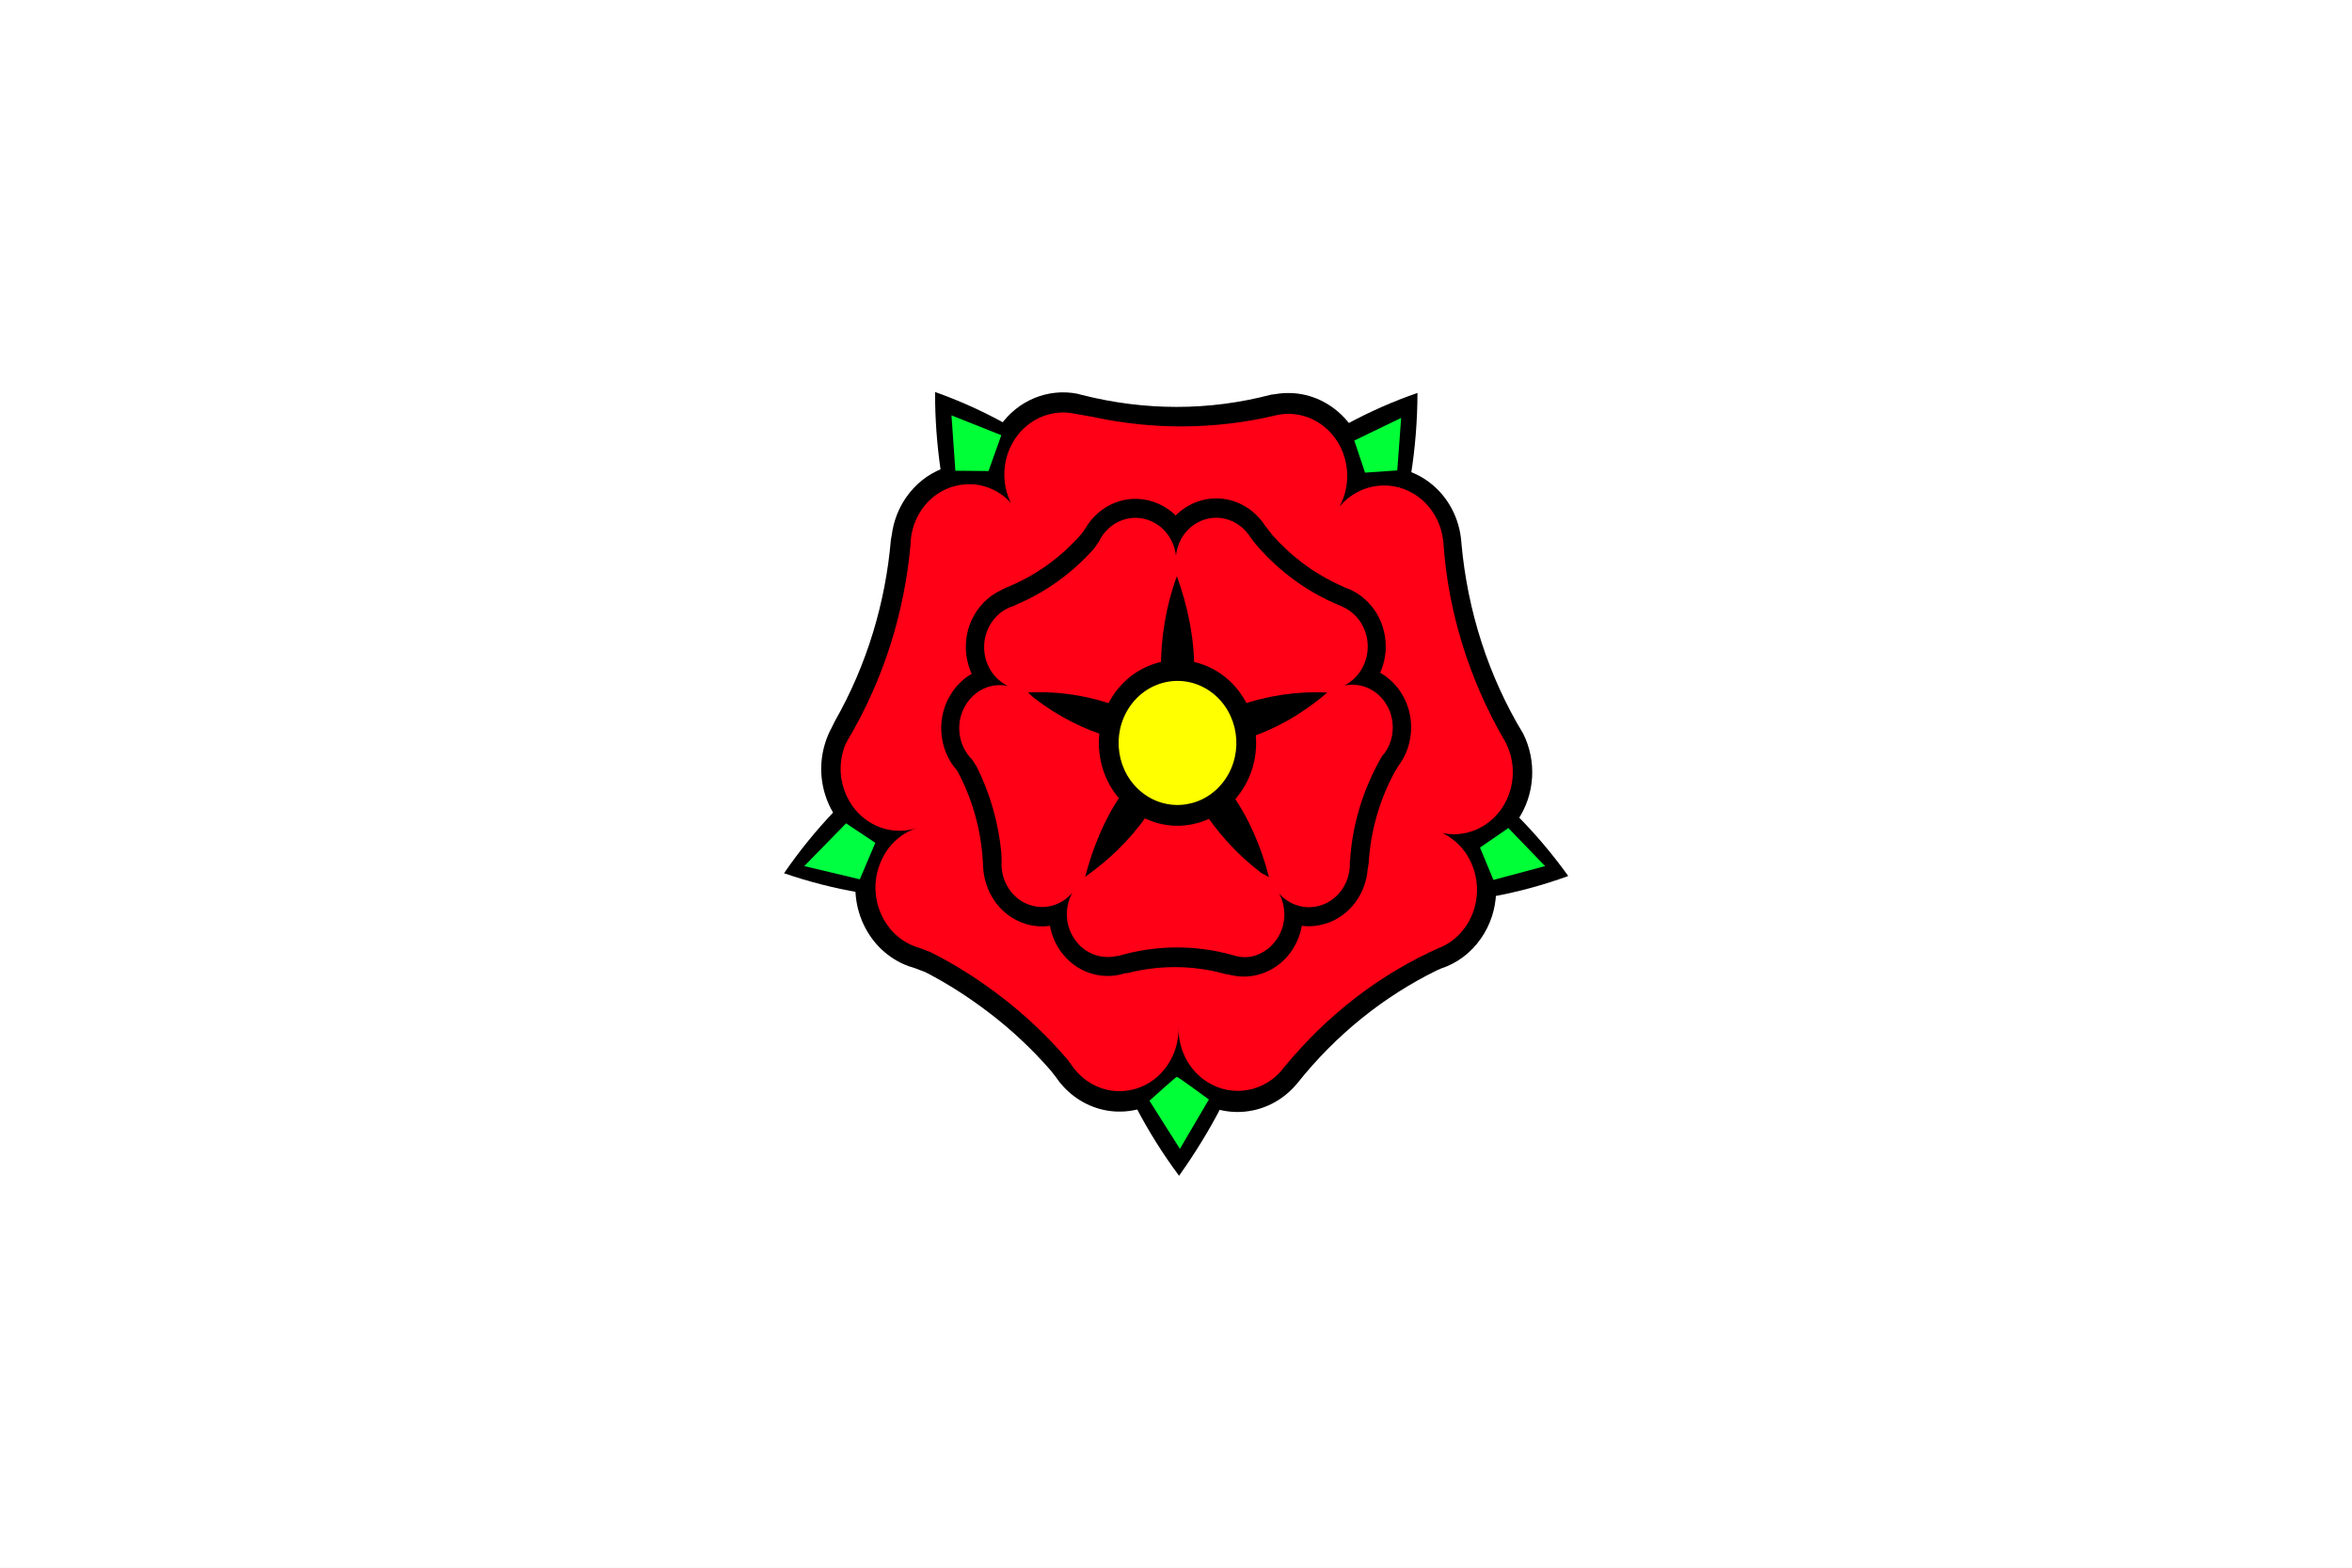
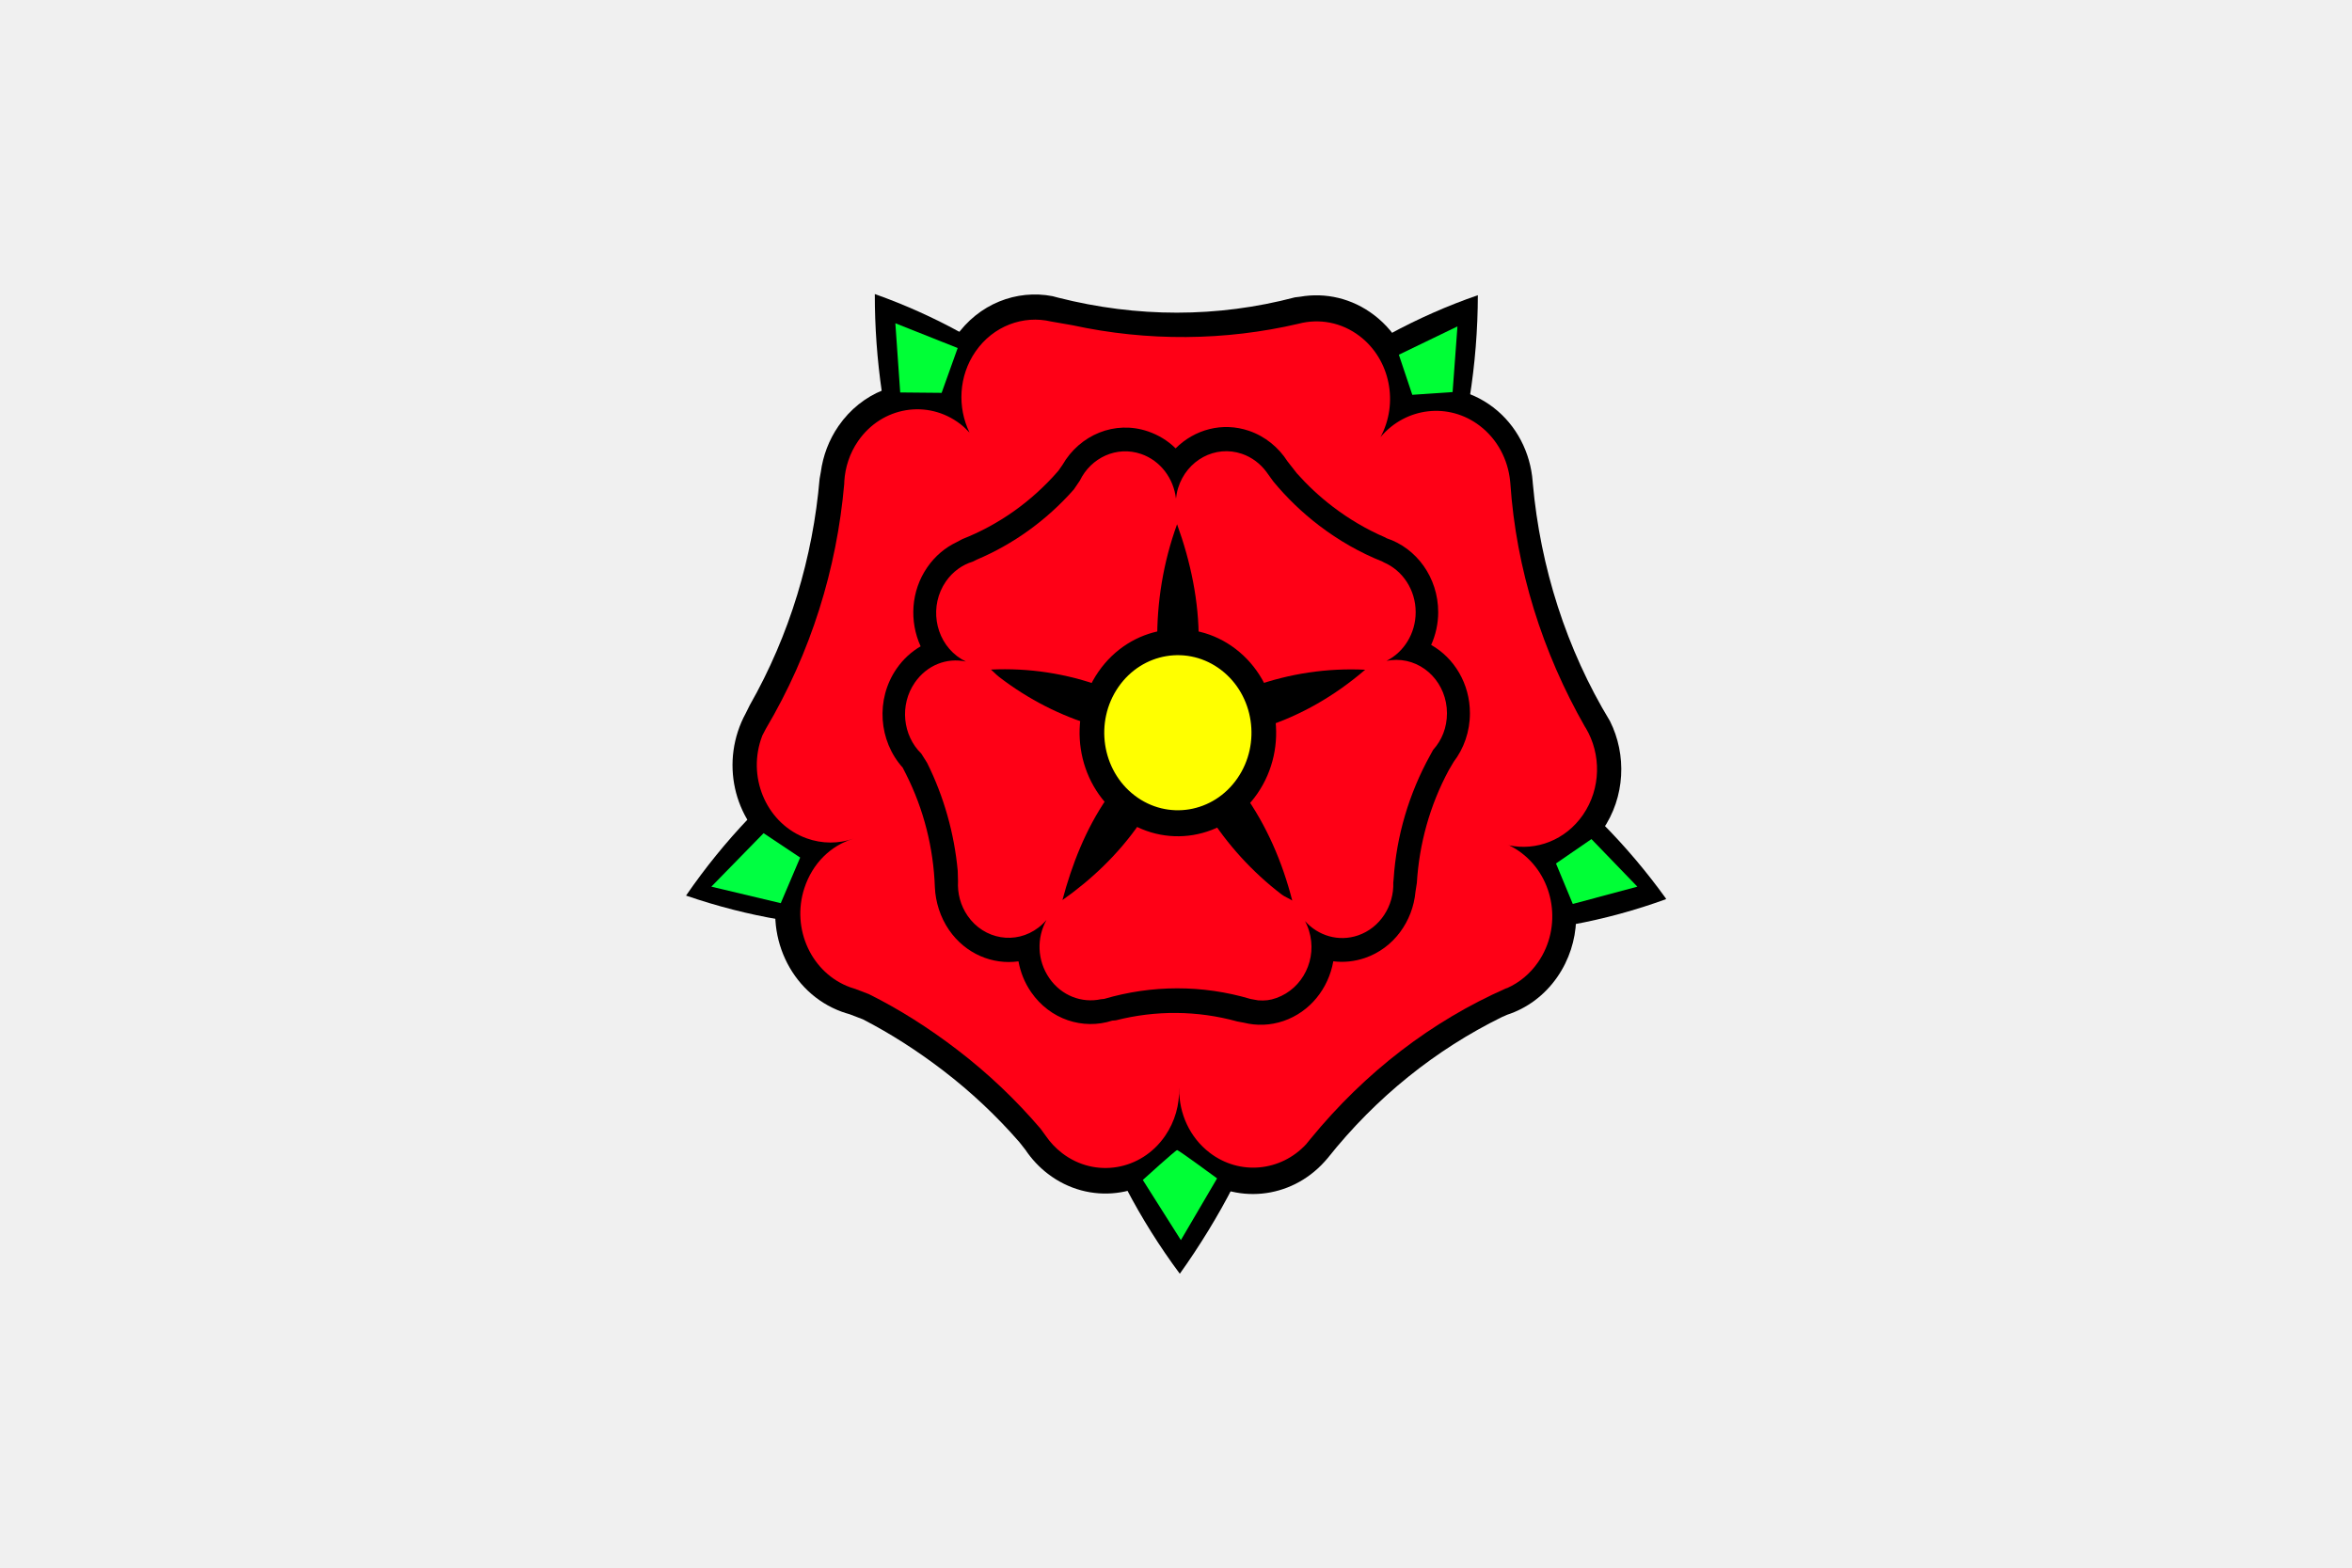
- <svg xmlns="http://www.w3.org/2000/svg" width="750" height="500" id="svg2416" version="1.0">
+ <svg xmlns="http://www.w3.org/2000/svg" width="750" height="500" viewBox="150 50 450 400" id="svg2416" version="1.0">
  <defs id="defs2418">
    </defs>
  <g id="layer1">
    <g id="g3793">
-       <rect y="-9.9999997e-06" x="0" height="500" width="750" id="rect2405" style="fill:#ffffff;fill-opacity:1;fill-rule:evenodd;stroke:none;stroke-width:1;marker:none;visibility:visible;display:inline;overflow:visible" />
      <g style="stroke:none" transform="matrix(1.023915,0,0,1.078772,41.20131,-330.8696)" id="g2413">
        <g style="stroke:none" id="g2415">
          <path id="path2417" d="m 247.98,594.144 c 6.872,3.36 13.525,7.41 20.002,12.115 7.024,5.104 13.369,10.795 19.016,16.958 l 1.492,1.804 c 1.503,2.133 3.377,4.06 5.606,5.679 10.246,7.444 24.349,5.755 32.574,-3.537 1.17,1.322 2.559,2.526 4.046,3.607 10.047,7.3 23.771,5.895 32.151,-2.799 l 0.879,-0.938 c 12.181,-14.559 27.075,-25.77 43.419,-33.401 l 1.351,-0.565 c 4.859,-1.501 9.292,-4.529 12.512,-8.961 5.901,-8.121 6.097,-18.626 1.284,-26.743 3.853,-1.678 7.322,-4.373 9.971,-8.019 5.651,-7.779 6.045,-17.772 1.837,-25.735 -10.866,-17.014 -17.345,-36.404 -19.217,-56.2 l -0.043,-0.498 c -0.551,-6.748 -3.932,-13.225 -9.839,-17.517 -5.887,-4.276 -13.048,-5.486 -19.615,-3.948 -0.574,-6.884 -3.992,-13.47 -10.02,-17.849 -5.541,-4.027 -12.189,-5.396 -18.449,-4.36 l -1.294,0.149 c -19.39,4.848 -39.395,4.796 -58.996,0.076 l -1.385,-0.348 c -8.95,-1.654 -18.468,1.793 -24.175,9.647 -2.551,3.512 -4.017,7.485 -4.48,11.513 -9.113,-1.911 -18.87,1.539 -24.697,9.56 -2.416,3.324 -3.859,7.061 -4.4,10.866 l -0.303,1.612 c -1.664,18.472 -7.398,36.854 -17.427,53.587 l -0.987,1.892 c -0.767,1.331 -1.419,2.755 -1.938,4.262 -4.138,12.015 1.584,25.03 12.949,30.145 -0.93,1.512 -1.709,3.148 -2.311,4.896 -4.424,12.845 2.402,26.843 15.247,31.266 0.638,0.219 1.279,0.412 1.923,0.578 l 3.317,1.206 z" stroke-miterlimit="3.864" clip-rule="evenodd" style="fill-rule:evenodd;stroke:none" />
          <path id="path2419" d="m 424.862,571.741 c 7.875,-1.385 15.642,-3.392 23.214,-6.009 l 0.007,-0.133 c -4.759,-6.276 -10.032,-12.22 -15.845,-17.787 l -3.625,4.259 c 3.459,3.304 6.708,6.737 9.78,10.311 l 0.061,0.051 c -4.627,1.243 -9.313,2.257 -14.039,3.039 l 0.447,6.269 z" stroke-miterlimit="3.864" style="stroke:none" />
          <path id="path2421" d="m 314.321,633.688 -0.005,-0.004" stroke-miterlimit="3.864" style="fill:none;stroke:none" />
          <path id="path2423" d="m 340.332,633.509 c -3.715,6.952 -8.486,14.323 -13.381,20.818 -5.018,-6.4 -9.482,-13.162 -13.352,-20.189 l 5.35,-2.573 c 2.414,4.378 5.054,8.262 7.927,12.801 2.435,-4.073 5.645,-8.708 7.863,-12.806 l 5.593,1.949 z" stroke-miterlimit="3.864" style="stroke:none" />
          <path id="path2425" d="m 258.351,444.359 c -0.714,-4.516 -1.223,-9.07 -1.509,-13.636 l -0.002,-0.006 c 4.34,1.712 8.617,3.643 12.83,5.804 l 3.008,-4.644 c -7.034,-3.687 -14.259,-6.758 -21.623,-9.236 l -0.09,-0.059 c -0.016,7.787 0.581,15.565 1.76,23.246 l 5.626,-1.469 z" stroke-miterlimit="3.864" style="stroke:none" />
          <path id="path2427" d="m 227.289,570.566 c -7.782,-1.25 -15.561,-3.146 -23.296,-5.66 l -0.071,-0.007 c 4.77,-6.588 10.039,-12.743 15.727,-18.399 l 3.949,4.433 c -3.544,3.527 -6.916,7.251 -10.1,11.158 l -0.021,-0.01 c 4.587,1.219 9.18,2.223 13.776,2.986 l 0.036,5.499 z" stroke-miterlimit="3.864" style="stroke:none" />
          <path d="" id="path2429" stroke-miterlimit="3.864" style="fill:none;stroke:none" />
          <path id="path2431" d="m 249.468,588.183 c 7.598,3.586 14.887,7.973 22.065,13.188 7.693,5.59 14.609,11.854 20.725,18.65 l 1.297,1.692 c 1.109,1.536 2.477,2.924 4.093,4.099 8.194,5.953 19.664,4.137 25.617,-4.058 2.513,-3.459 3.655,-7.491 3.509,-11.451 l 0.016,0.336 c -0.039,5.748 2.601,11.431 7.605,15.067 7.496,5.446 17.723,4.433 24.017,-1.996 l 1.105,-1.287 c 13.706,-15.889 30.258,-27.847 48.644,-35.566 l 0.44,-0.138 c 2.948,-1.266 5.604,-3.318 7.628,-6.103 5.988,-8.243 4.161,-19.779 -4.082,-25.769 -1.127,-0.819 -2.311,-1.487 -3.537,-2.017 l 0.328,0.166 c 6.813,1.369 14.105,-1.217 18.458,-7.206 4.527,-6.232 4.566,-14.354 0.719,-20.508 l -0.183,-0.256 C 417.287,507.346 410.749,487.631 409.3,467.351 l -0.054,-0.52 c -0.536,-5.039 -3.123,-9.84 -7.545,-13.053 -7.761,-5.639 -18.418,-4.386 -24.69,2.596 l -0.097,0.137 c 4.6,-8.02 2.509,-18.385 -5.142,-23.943 -4.566,-3.318 -10.14,-4.216 -15.216,-2.946 -18.284,4.066 -37.666,4.222 -56.363,0.358 l -5.289,-0.875 c -6.926,-1.556 -14.428,1.009 -18.865,7.117 -4.2,5.781 -4.527,13.196 -1.481,19.15 -0.681,-0.685 -1.487,-1.438 -2.294,-2.024 -8.146,-5.919 -19.548,-4.113 -25.467,4.033 -2.104,2.896 -3.225,6.209 -3.437,9.536 l -0.017,0.583 c -1.85,20.066 -8.283,39.92 -19.527,57.93 l -0.871,1.582 c -0.135,0.329 -0.261,0.664 -0.378,1.004 -3.298,9.577 1.792,20.015 11.368,23.312 3.932,1.354 8.017,1.302 11.688,0.101 -5.592,1.603 -10.176,5.781 -12.213,11.699 -3.317,9.634 1.802,20.132 11.436,23.449 0.424,0.146 0.85,0.275 1.277,0.391 l 3.345,1.215 z" stroke-miterlimit="3.864" clip-rule="evenodd" style="fill:#ff0016;fill-rule:evenodd;stroke:none;fill-opacity:1" />
          <path id="path2433" d="m 353.799,462.203 c -2.227,-3.301 -5.544,-5.925 -9.604,-7.244 -6.621,-2.151 -13.57,-0.327 -18.29,4.148 -1.907,-1.793 -4.224,-3.151 -6.878,-4.015 -8.255,-2.683 -17.016,0.821 -21.319,7.942 l -1.024,1.389 c -6.742,7.381 -14.973,12.8 -23.889,16.136 l -1.481,0.748 c -2.812,1.268 -5.341,3.262 -7.283,5.936 -4.103,5.647 -4.475,12.804 -1.652,18.687 -2.296,1.26 -4.356,3.033 -5.997,5.292 -5.277,7.263 -4.441,17.102 1.523,23.386 l 0.854,1.596 c 4.4,8.279 6.826,17.432 7.168,26.713 0.158,3.46 1.342,7.096 3.531,10.107 4.101,5.645 10.831,8.273 17.297,7.414 0.494,2.552 1.516,5.03 3.145,7.271 4.729,6.508 12.938,8.991 20.219,6.751 l 0.904,-0.073 c 9.872,-2.391 20.279,-2.349 30.25,0.271 l 1.61,0.283 c 3.173,0.758 6.587,0.68 9.917,-0.402 6.628,-2.154 11.205,-7.714 12.391,-14.114 2.565,0.31 5.273,0.062 7.893,-0.789 7.16,-2.327 11.909,-8.643 12.586,-15.687 l 0.338,-2.067 c 0.592,-9.172 3.203,-18.307 7.968,-26.688 l 1.205,-1.938 c 2.533,-3.146 4.05,-7.146 4.05,-11.499 0,-6.994 -3.9,-13.063 -9.654,-16.156 1.101,-2.354 1.75,-4.97 1.75,-7.739 0,-8.222 -5.413,-15.179 -12.869,-17.502 l -0.326,-0.186 c -4.555,-1.859 -8.967,-4.295 -13.12,-7.313 -3.271,-2.377 -6.242,-5.013 -8.905,-7.858 l -2.308,-2.8 z" stroke-miterlimit="3.864" clip-rule="evenodd" style="fill-rule:evenodd;stroke:none" />
          <path id="path2435" d="m 348.539,464.686 c -1.513,-1.94 -3.612,-3.477 -6.109,-4.288 -6.633,-2.155 -13.755,1.475 -15.91,8.106 -0.256,0.791 -0.432,1.682 -0.527,2.479 -0.584,-4.754 -3.843,-8.976 -8.698,-10.554 -6.028,-1.959 -12.453,0.83 -15.247,6.301 l -1.501,2.1 c -6.902,7.415 -15.191,12.979 -24.167,16.589 l -1.006,0.475 c -2.609,0.751 -4.997,2.345 -6.717,4.712 -4.099,5.642 -2.848,13.537 2.793,17.637 0.705,0.512 1.445,0.94 2.209,1.288 -4.742,-0.979 -9.708,0.818 -12.739,4.99 -3.825,5.266 -3.025,12.479 1.632,16.796 l 1.436,2.164 c 4.156,7.922 6.774,16.669 7.633,25.554 l 0.073,2.456 c -0.17,2.818 0.601,5.711 2.39,8.174 4.1,5.642 11.995,6.892 17.637,2.793 0.75,-0.545 1.423,-1.155 2.018,-1.818 -2.476,4.227 -2.363,9.558 0.7,13.774 3.029,4.169 8.116,5.957 12.854,4.984 l 0.809,-0.074 c 11.823,-3.308 24.472,-3.38 36.501,0.022 l 1.85,0.315 c 1.717,0.114 2.935,-10e-4 4.581,-0.56 6.604,-2.24 10.262,-9.278 8.105,-15.91 -0.289,-0.89 -0.661,-1.72 -1.115,-2.494 l 0.122,0.218 c 3.269,3.475 8.366,4.958 13.204,3.386 5.516,-1.792 8.975,-6.991 8.79,-12.51 l 0.089,-0.862 c 0.693,-10.08 3.782,-20.129 9.137,-29.301 l 0.704,-1.221 c 2.172,-2.269 3.443,-5.263 3.443,-8.65 0,-6.975 -5.653,-12.627 -12.626,-12.626 -0.834,0 -1.646,0.081 -2.434,0.235 4.286,-2.046 7.263,-6.44 7.263,-11.506 0,-5.315 -3.261,-9.87 -7.892,-11.771 l -0.427,-0.219 c -5.5,-2.09 -10.829,-4.944 -15.815,-8.567 -4.241,-3.082 -8.021,-6.564 -11.324,-10.357 l -1.719,-2.26 z" stroke-miterlimit="3.864" clip-rule="evenodd" style="fill:#ff0016;fill-rule:evenodd;stroke:none;fill-opacity:1" />
          <path id="path2437" d="m 342.822,540.659 c 5.786,7.647 9.703,16.371 12.144,25.404 -0.788,-0.529 -1.856,-0.869 -2.632,-1.432 -7.417,-5.39 -13.563,-11.878 -18.375,-19.08 l 8.863,-4.892 z" stroke-miterlimit="3.864" clip-rule="evenodd" style="fill-rule:evenodd;stroke:none" />
          <path id="path2439" d="m 318.393,545.763 c -0.464,0.684 -0.945,1.358 -1.435,2.031 -5.335,7.343 -12.117,13.38 -19.248,18.143 2.333,-8.319 5.782,-16.77 11.159,-24.169 0.593,-0.816 1.199,-1.617 1.818,-2.402 l 7.706,6.397 z" stroke-miterlimit="3.864" clip-rule="evenodd" style="fill-rule:evenodd;stroke:none" />
          <path id="path2441" d="m 305.538,524.685 c -8.23,-2.333 -16.202,-6.135 -23.526,-11.456 -0.817,-0.594 -1.334,-1.18 -2.119,-1.8 9.361,-0.433 18.834,0.898 27.896,4.087 l -2.251,9.169 z" stroke-miterlimit="3.864" clip-rule="evenodd" style="fill-rule:evenodd;stroke:none" />
          <path id="path2443" d="m 321.328,504.88 c -0.121,-9.376 1.496,-18.825 4.943,-27.824 3.363,8.791 5.484,18.304 5.385,27.7 l -10.328,0.124 z" stroke-miterlimit="3.864" clip-rule="evenodd" style="fill-rule:evenodd;stroke:none" />
          <path id="path2445" d="m 345.332,515.403 c 8.928,-3.039 18.366,-4.381 27.797,-3.935 -7.559,6.164 -15.958,10.759 -25.025,13.541 l -2.772,-9.606 z" stroke-miterlimit="3.864" clip-rule="evenodd" style="fill-rule:evenodd;stroke:none" />
          <path id="path2447" d="m 306.656,511.967 c 7.949,-10.941 23.264,-13.366 34.205,-5.416 10.941,7.95 13.367,23.265 5.418,34.207 -7.95,10.941 -23.265,13.366 -34.206,5.416 -10.942,-7.95 -13.367,-23.265 -5.417,-34.207 z" stroke-miterlimit="3.864" clip-rule="evenodd" style="fill-rule:evenodd;stroke:none" />
          <path id="path2449" d="m 311.631,515.582 c 5.953,-8.194 17.422,-10.011 25.616,-4.057 8.194,5.954 10.011,17.423 4.057,25.617 -5.953,8.194 -17.422,10.011 -25.616,4.057 -8.194,-5.954 -10.011,-17.423 -4.057,-25.617 z" stroke-miterlimit="3.864" clip-rule="evenodd" style="fill:#ffff00;fill-rule:evenodd;stroke:none" />
          <path id="path2451" d="m 382.361,436.94 c 4.305,-2.195 8.699,-4.171 13.18,-5.914 l -0.016,0.011 c -0.283,4.992 -0.828,9.979 -1.635,14.941 l 5.248,1.313 c 1.363,-8.107 2.05,-16.28 2.067,-24.438 l 0.004,0.025 c -7.567,2.479 -14.943,5.573 -22.074,9.25 l 3.226,4.812 z" stroke-miterlimit="3.864" clip-rule="evenodd" style="fill-rule:evenodd;stroke:none" />
          <path id="path2453" d="m 381.525,436.956 14.6,-6.695 -1.209,15.529 -10.043,0.651 -3.348,-9.485 z" stroke-miterlimit="3.864" clip-rule="evenodd" style="fill:#00ff36;fill-rule:evenodd;stroke:none;fill-opacity:1" />
          <path id="path2455" d="m 256.08,429.517 15.529,5.858 -3.998,10.602 -10.322,-0.093 -1.209,-16.367 z" stroke-miterlimit="3.864" clip-rule="evenodd" style="fill:#00ff36;fill-rule:evenodd;stroke:none;fill-opacity:1" />
          <path id="path2457" d="m 223.254,550.126 -13.019,12.646 17.297,3.906 4.835,-10.787 -9.113,-5.765 z" stroke-miterlimit="3.864" clip-rule="evenodd" style="fill:#00ff41;fill-rule:evenodd;stroke:none;fill-opacity:1" />
          <path id="path2459" d="m 317.733,632.145 c 0,0 8.183,-7.067 8.555,-7.067 0.372,0 9.95,6.695 9.95,6.695 l -9.02,14.6 -9.485,-14.228 z" stroke-miterlimit="3.864" clip-rule="evenodd" style="fill:#00ff36;fill-rule:evenodd;stroke:none;fill-opacity:1" />
          <path id="path2461" d="m 429.508,551.521 11.438,11.251 -16.087,4.092 -4.186,-9.578 8.835,-5.765 z" stroke-miterlimit="3.864" clip-rule="evenodd" style="fill:#00ff36;fill-rule:evenodd;stroke:none;fill-opacity:1" />
        </g>
      </g>
    </g>
  </g>
</svg>
